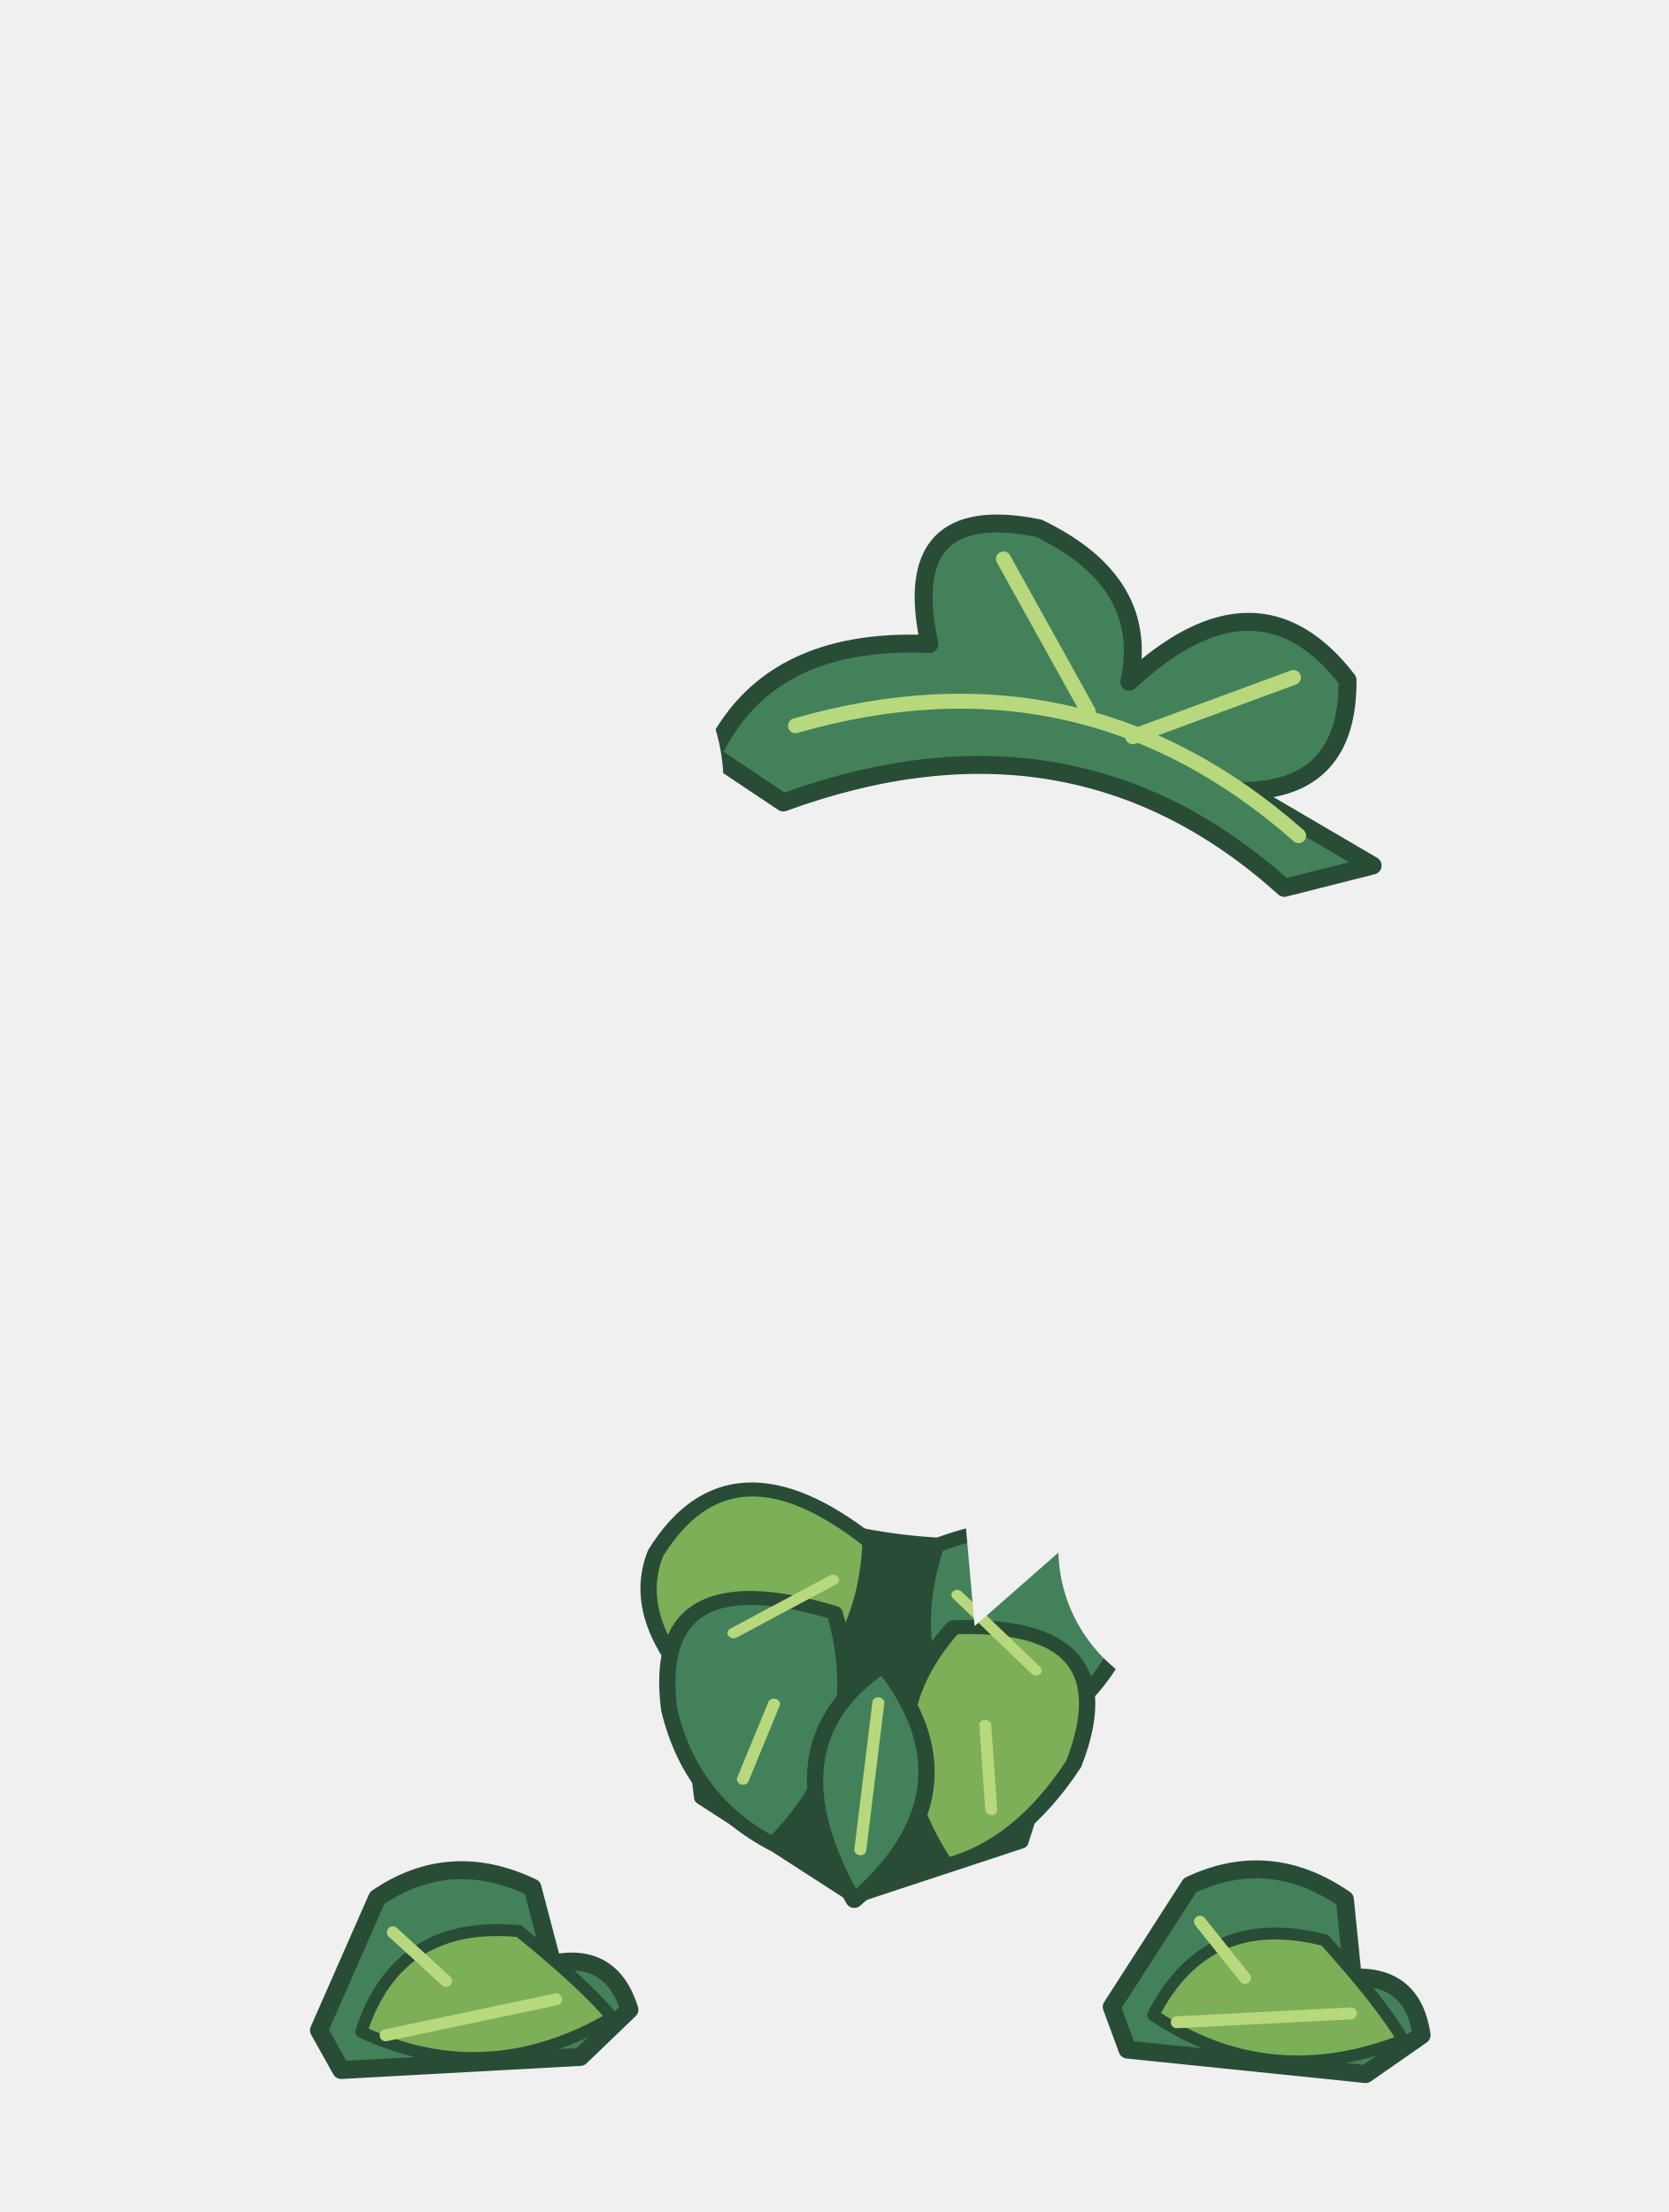
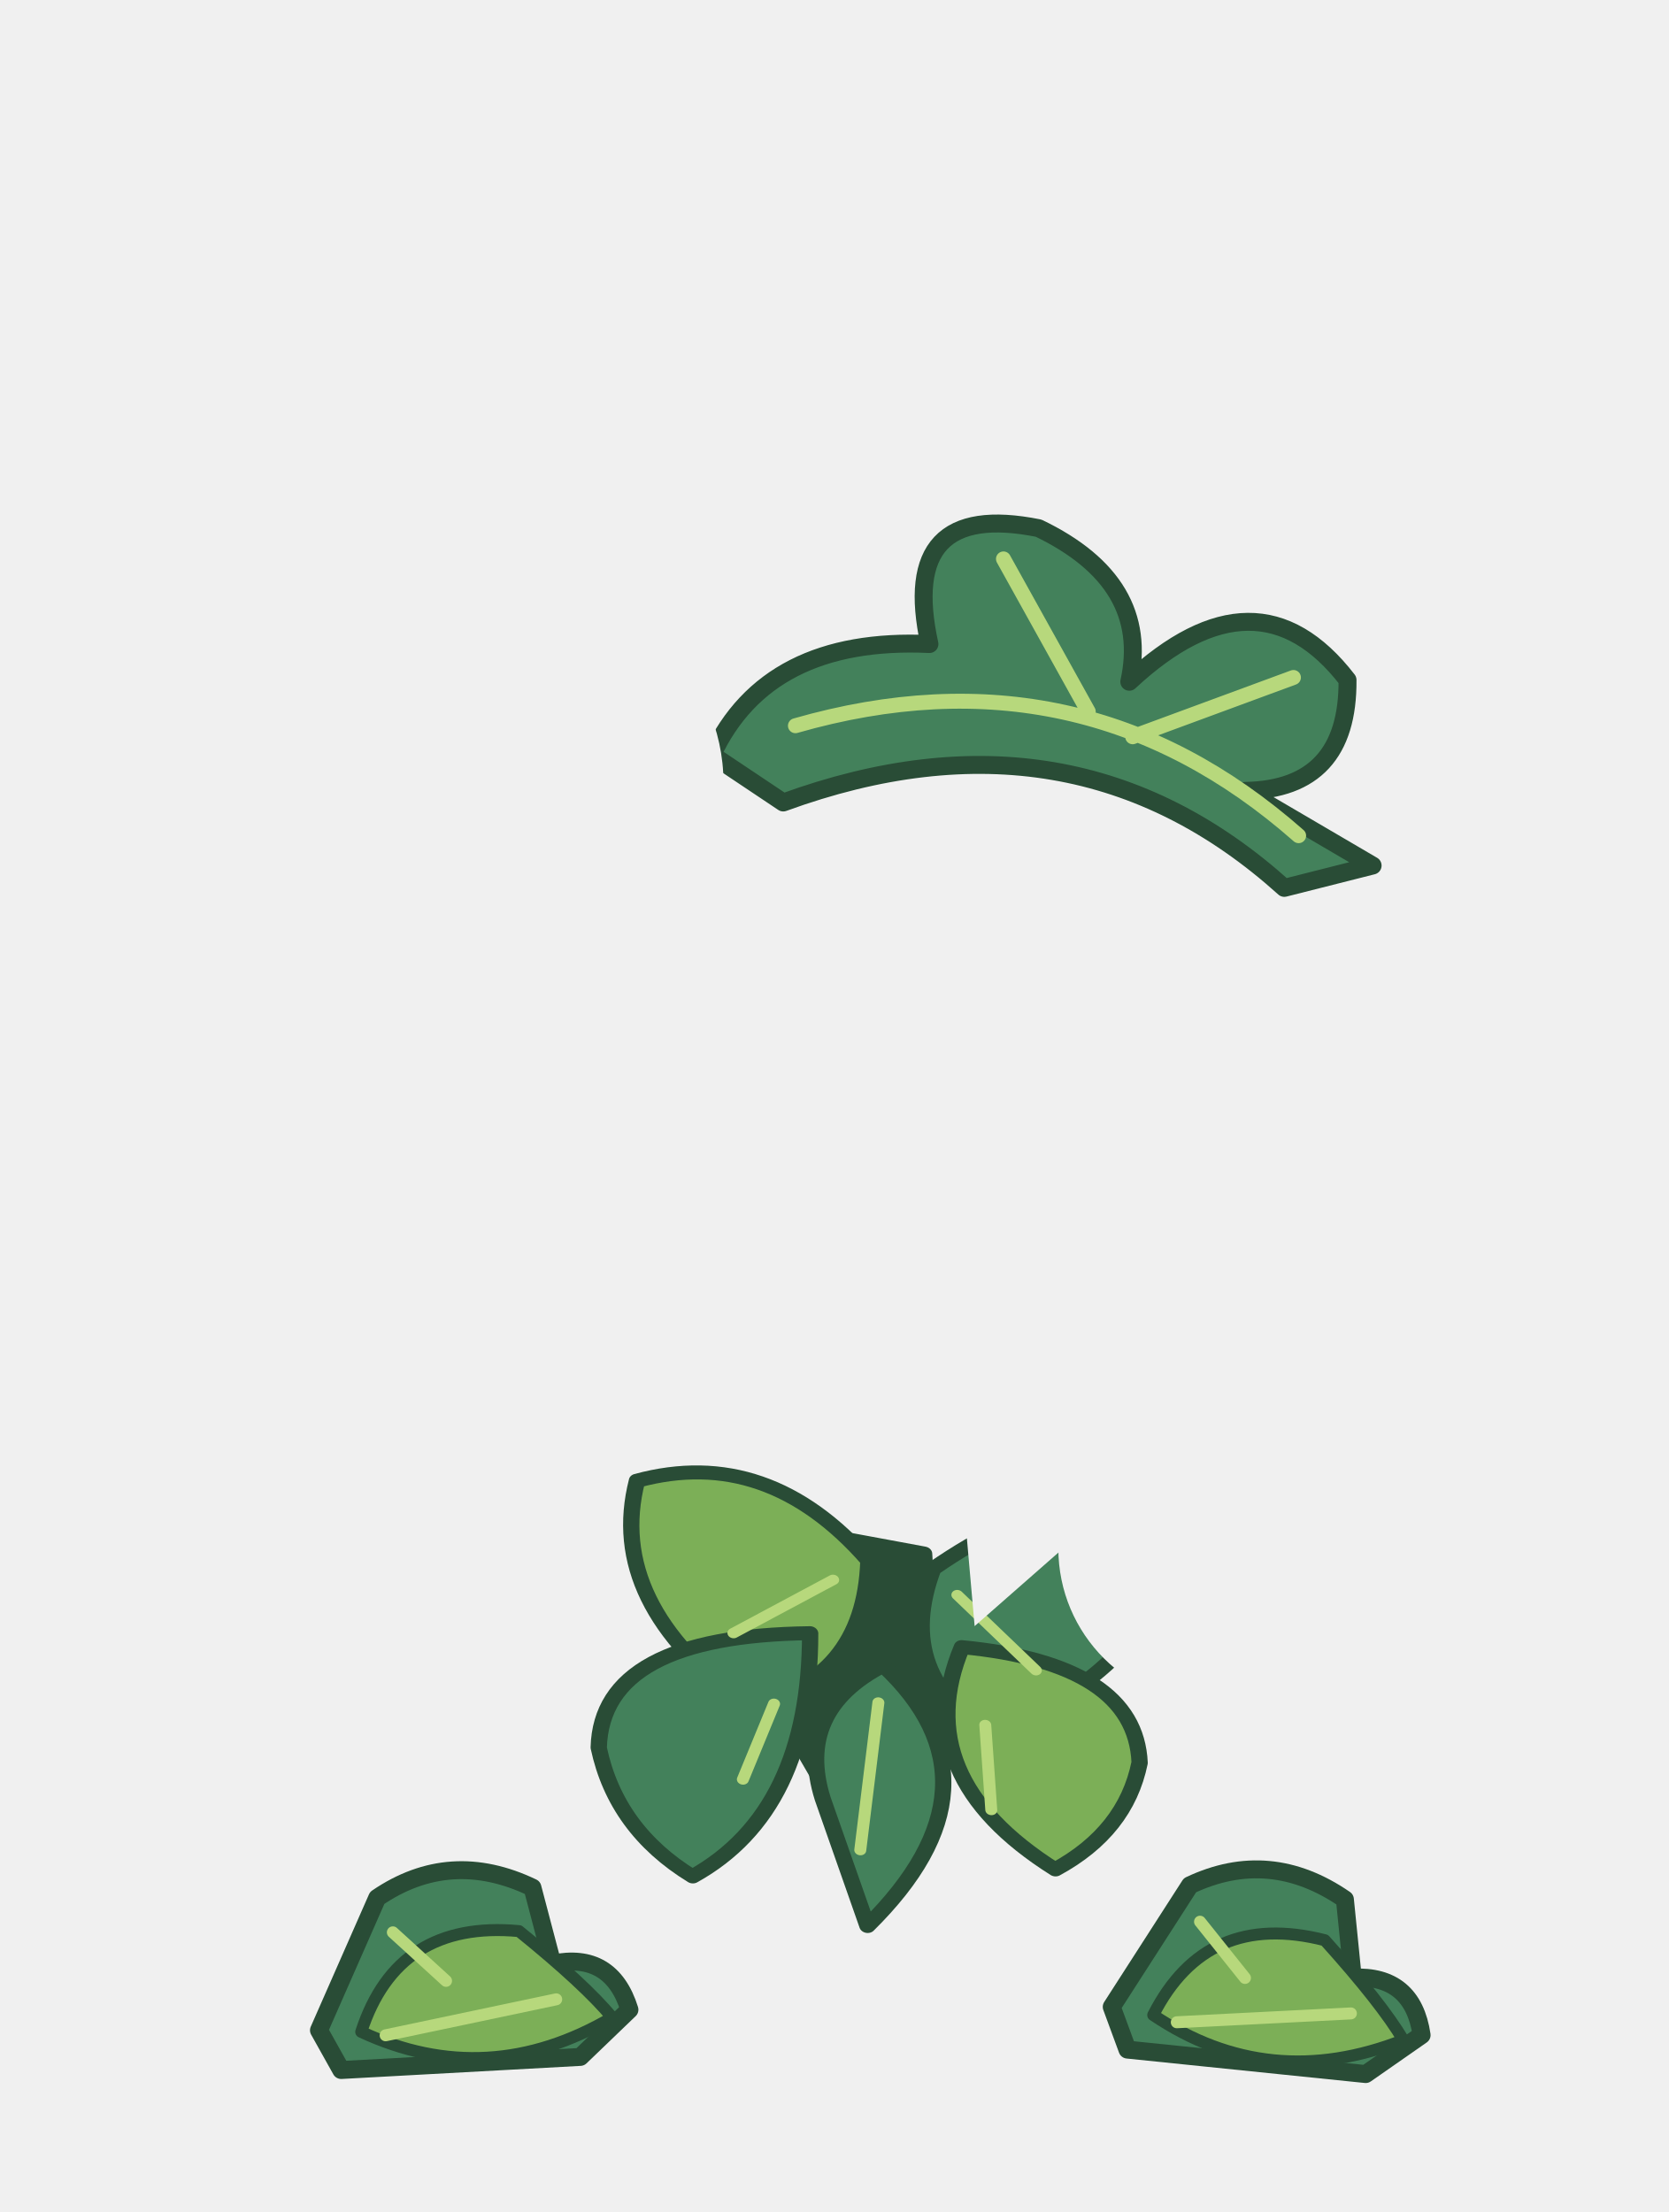
<svg xmlns="http://www.w3.org/2000/svg" width="279" height="370" viewBox="0 0 279 370" data-armor="leaf" data-phase="hurt" data-frame="2">
  <defs>
    <linearGradient id="metal" x1="0" y1="0" x2=".8" y2="1">
      <stop stop-color="#b7d87c" />
      <stop offset=".55" stop-color="#43815b" />
      <stop offset="1" stop-color="#b7d87c" />
    </linearGradient>
    <mask id="details" maskUnits="userSpaceOnUse" x="0" y="0" width="279" height="370">
      <rect width="279" height="370" fill="white" />
      <g fill="black">
        <ellipse data-protect="flower" cx="86" cy="131" rx="35" ry="33" />
        <ellipse data-protect="paw" cx="74" cy="209" rx="26" ry="25" />
        <ellipse data-protect="paw" cx="203" cy="259" rx="26" ry="26" />
        <polygon data-protect="scarf" points="103,215 160,238 163,272 204,236" />
      </g>
    </mask>
  </defs>
  <g mask="url(#details)">
    <g transform="translate(78 335) rotate(-6)">
      <g data-part="boot">
        <path d="M-13 -19Q0 -26 13 -18L15 -5Q25 -6 27 4L18 11L-22 9L-25 2Z" fill="#43815b" stroke="#294c36" stroke-width="3" stroke-linejoin="round" stroke-linecap="round" />
        <path d="M-18 3Q-10 -15 10 -11Q20 -1 24 5Q2 15 -18 3Z" fill="#7caf57" stroke="#294c36" stroke-width="2" stroke-linejoin="round" stroke-linecap="round" />
        <path d="M-14 4L15 1M-11 -13L-3 -4" fill="none" stroke="#b7d87c" stroke-width="2" stroke-linejoin="round" stroke-linecap="round" />
      </g>
    </g>
    <g transform="translate(211 335) rotate(3)">
      <g data-part="boot">
        <path d="M-13 -19Q0 -26 13 -18L15 -5Q25 -6 27 4L18 11L-22 9L-25 2Z" fill="#43815b" stroke="#294c36" stroke-width="3" stroke-linejoin="round" stroke-linecap="round" />
        <path d="M-18 3Q-10 -15 10 -11Q20 -1 24 5Q2 15 -18 3Z" fill="#7caf57" stroke="#294c36" stroke-width="2" stroke-linejoin="round" stroke-linecap="round" />
        <path d="M-14 4L15 1M-11 -13L-3 -4" fill="none" stroke="#b7d87c" stroke-width="2" stroke-linejoin="round" stroke-linecap="round" />
      </g>
    </g>
    <g transform="translate(147 284) rotate(7)">
      <g data-part="chestplate" transform="scale(0.91 0.7777778)">
-         <path d="M-29 -39Q0 -29 31 -39L35 -10L29 27L0 43L-30 26L-37 -7Z" fill="#294c36" stroke="#294c36" stroke-width="3" stroke-linejoin="round" stroke-linecap="round" />
-         <path d="M-5 -33Q-33 -53 -44 -25Q-48 -7 -25 10Q-3 -3 -5 -33Z" fill="#7caf57" stroke="#294c36" stroke-width="3" stroke-linejoin="round" stroke-linecap="round" />
-         <path d="M7 -34Q35 -51 44 -23Q41 -4 22 11Q2 -5 7 -34Z" fill="#43815b" stroke="#294c36" stroke-width="3" stroke-linejoin="round" stroke-linecap="round" />
-         <path d="M-10 -17Q-45 -24 -38 8Q-32 27 -16 34Q0 10 -10 -17Z" fill="#43815b" stroke="#294c36" stroke-width="3" stroke-linejoin="round" stroke-linecap="round" />
-         <path d="M12 -17Q44 -23 37 9Q29 28 16 34Q-3 8 12 -17Z" fill="#7caf57" stroke="#294c36" stroke-width="3" stroke-linejoin="round" stroke-linecap="round" />
-         <path d="M0 -7Q-20 13 0 44Q21 17 0 -7Z" fill="#43815b" stroke="#294c36" stroke-width="3" stroke-linejoin="round" stroke-linecap="round" />
+         <path d="M-9 -33L5 -32L13 19L-3 28L-14 11Z" fill="#294c36" stroke="#294c36" stroke-width="3" stroke-linejoin="round" stroke-linecap="round" />
+         <path d="M-5 -29Q-26 -51 -49 -40Q-52 -13 -24 5Q-3 -3 -5 -29Z" fill="#7caf57" stroke="#294c36" stroke-width="3" stroke-linejoin="round" stroke-linecap="round" />
+         <path d="M7 -29Q32 -55 48 -43Q54 -19 22 5Q2 -5 7 -29Z" fill="#43815b" stroke="#294c36" stroke-width="3" stroke-linejoin="round" stroke-linecap="round" />
+         <path d="M-14 -12Q-52 -6 -50 18Q-45 35 -30 43Q-10 26 -14 -12Z" fill="#43815b" stroke="#294c36" stroke-width="3" stroke-linejoin="round" stroke-linecap="round" />
+         <path d="M14 -13Q46 -14 49 7Q48 22 36 32Q7 16 14 -13Z" fill="#7caf57" stroke="#294c36" stroke-width="3" stroke-linejoin="round" stroke-linecap="round" />
+         <path d="M0 -7Q-15 5 -8 23L3 49Q26 15 0 -7Z" fill="#43815b" stroke="#294c36" stroke-width="3" stroke-linejoin="round" stroke-linecap="round" />
        <path d="M0 1V33M-11 -24L-28 -10M12 -24L28 -10M-19 4L-23 21M20 3L23 21" fill="none" stroke="#b7d87c" stroke-width="2.2" stroke-linejoin="round" stroke-linecap="round" />
      </g>
    </g>
    <g transform="translate(172 163) rotate(9)">
      <g data-part="helmet">
        <path d="M-58 -28Q-52 -49 -25 -52Q-34 -75 -10 -74Q10 -68 9 -51Q27 -74 45 -57Q48 -39 31 -36L54 -27L40 -21Q0 -47 -45 -22Z" fill="#43815b" stroke="#294c36" stroke-width="3" stroke-linejoin="round" stroke-linecap="round" />
        <path d="M-15 -68L3 -45M36 -56L11 -42M-45 -35Q0 -56 41 -30" fill="none" stroke="#b7d87c" stroke-width="2.5" stroke-linejoin="round" stroke-linecap="round" />
      </g>
    </g>
  </g>
</svg>
